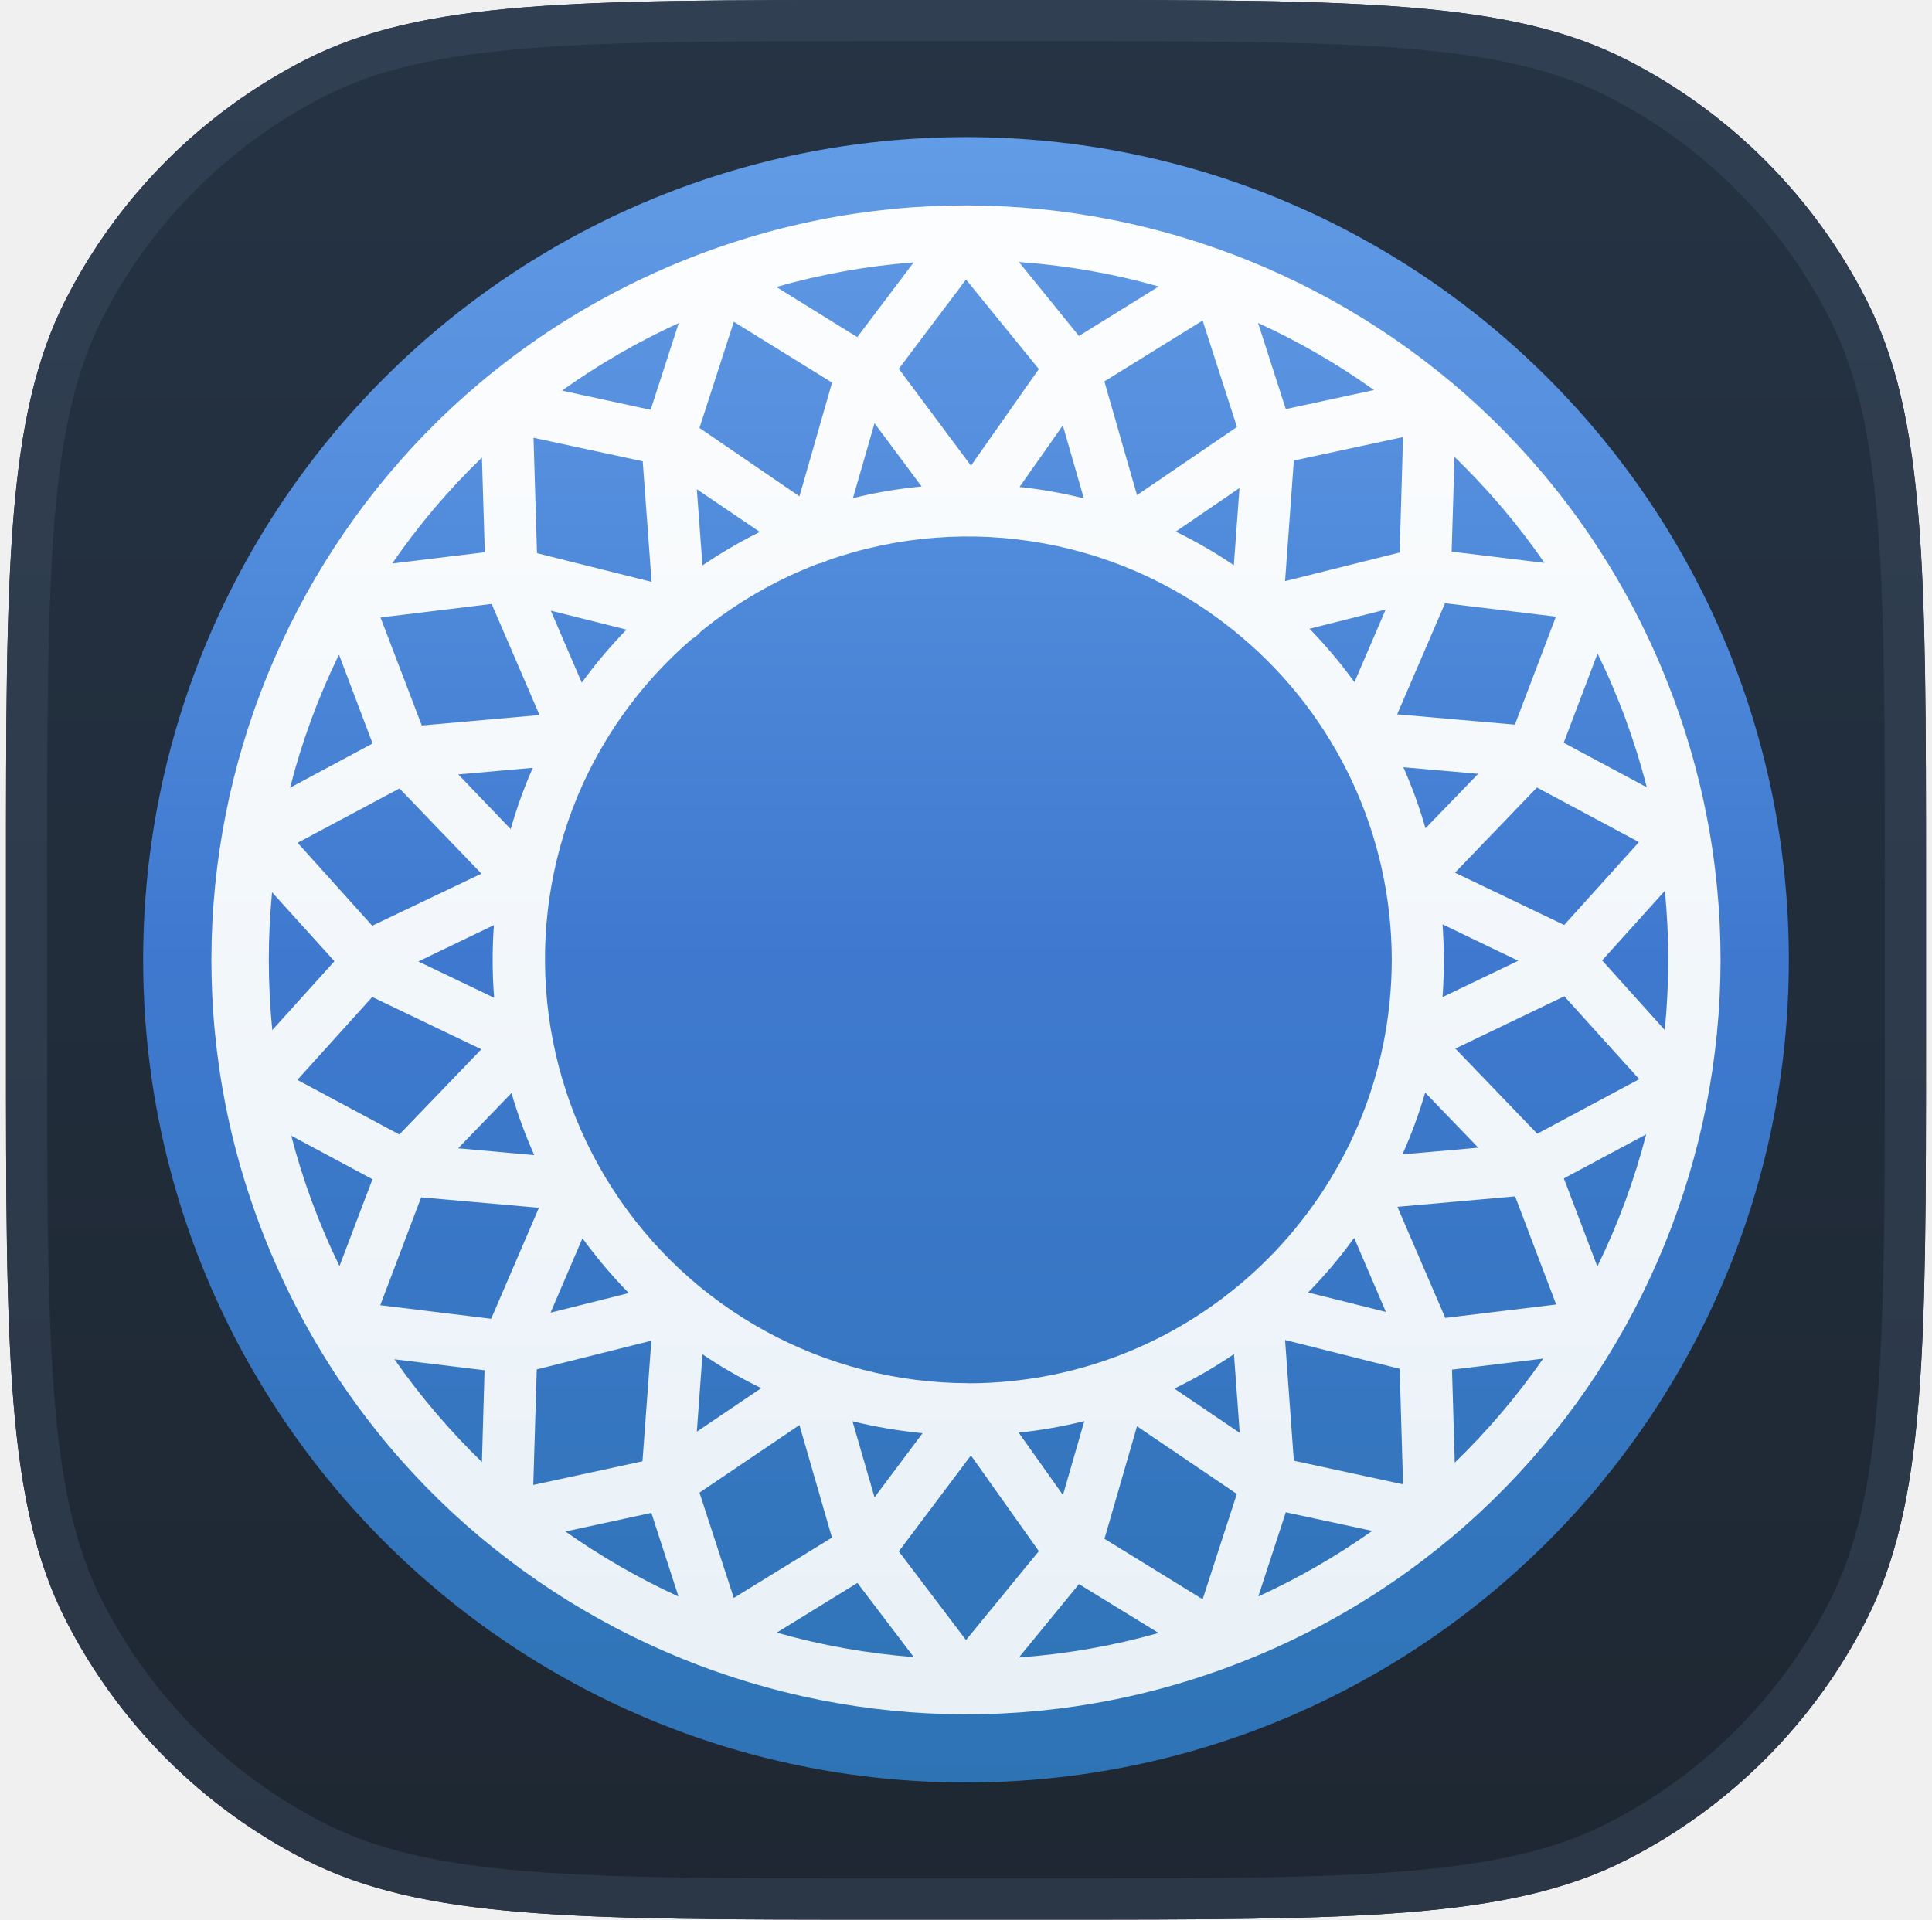
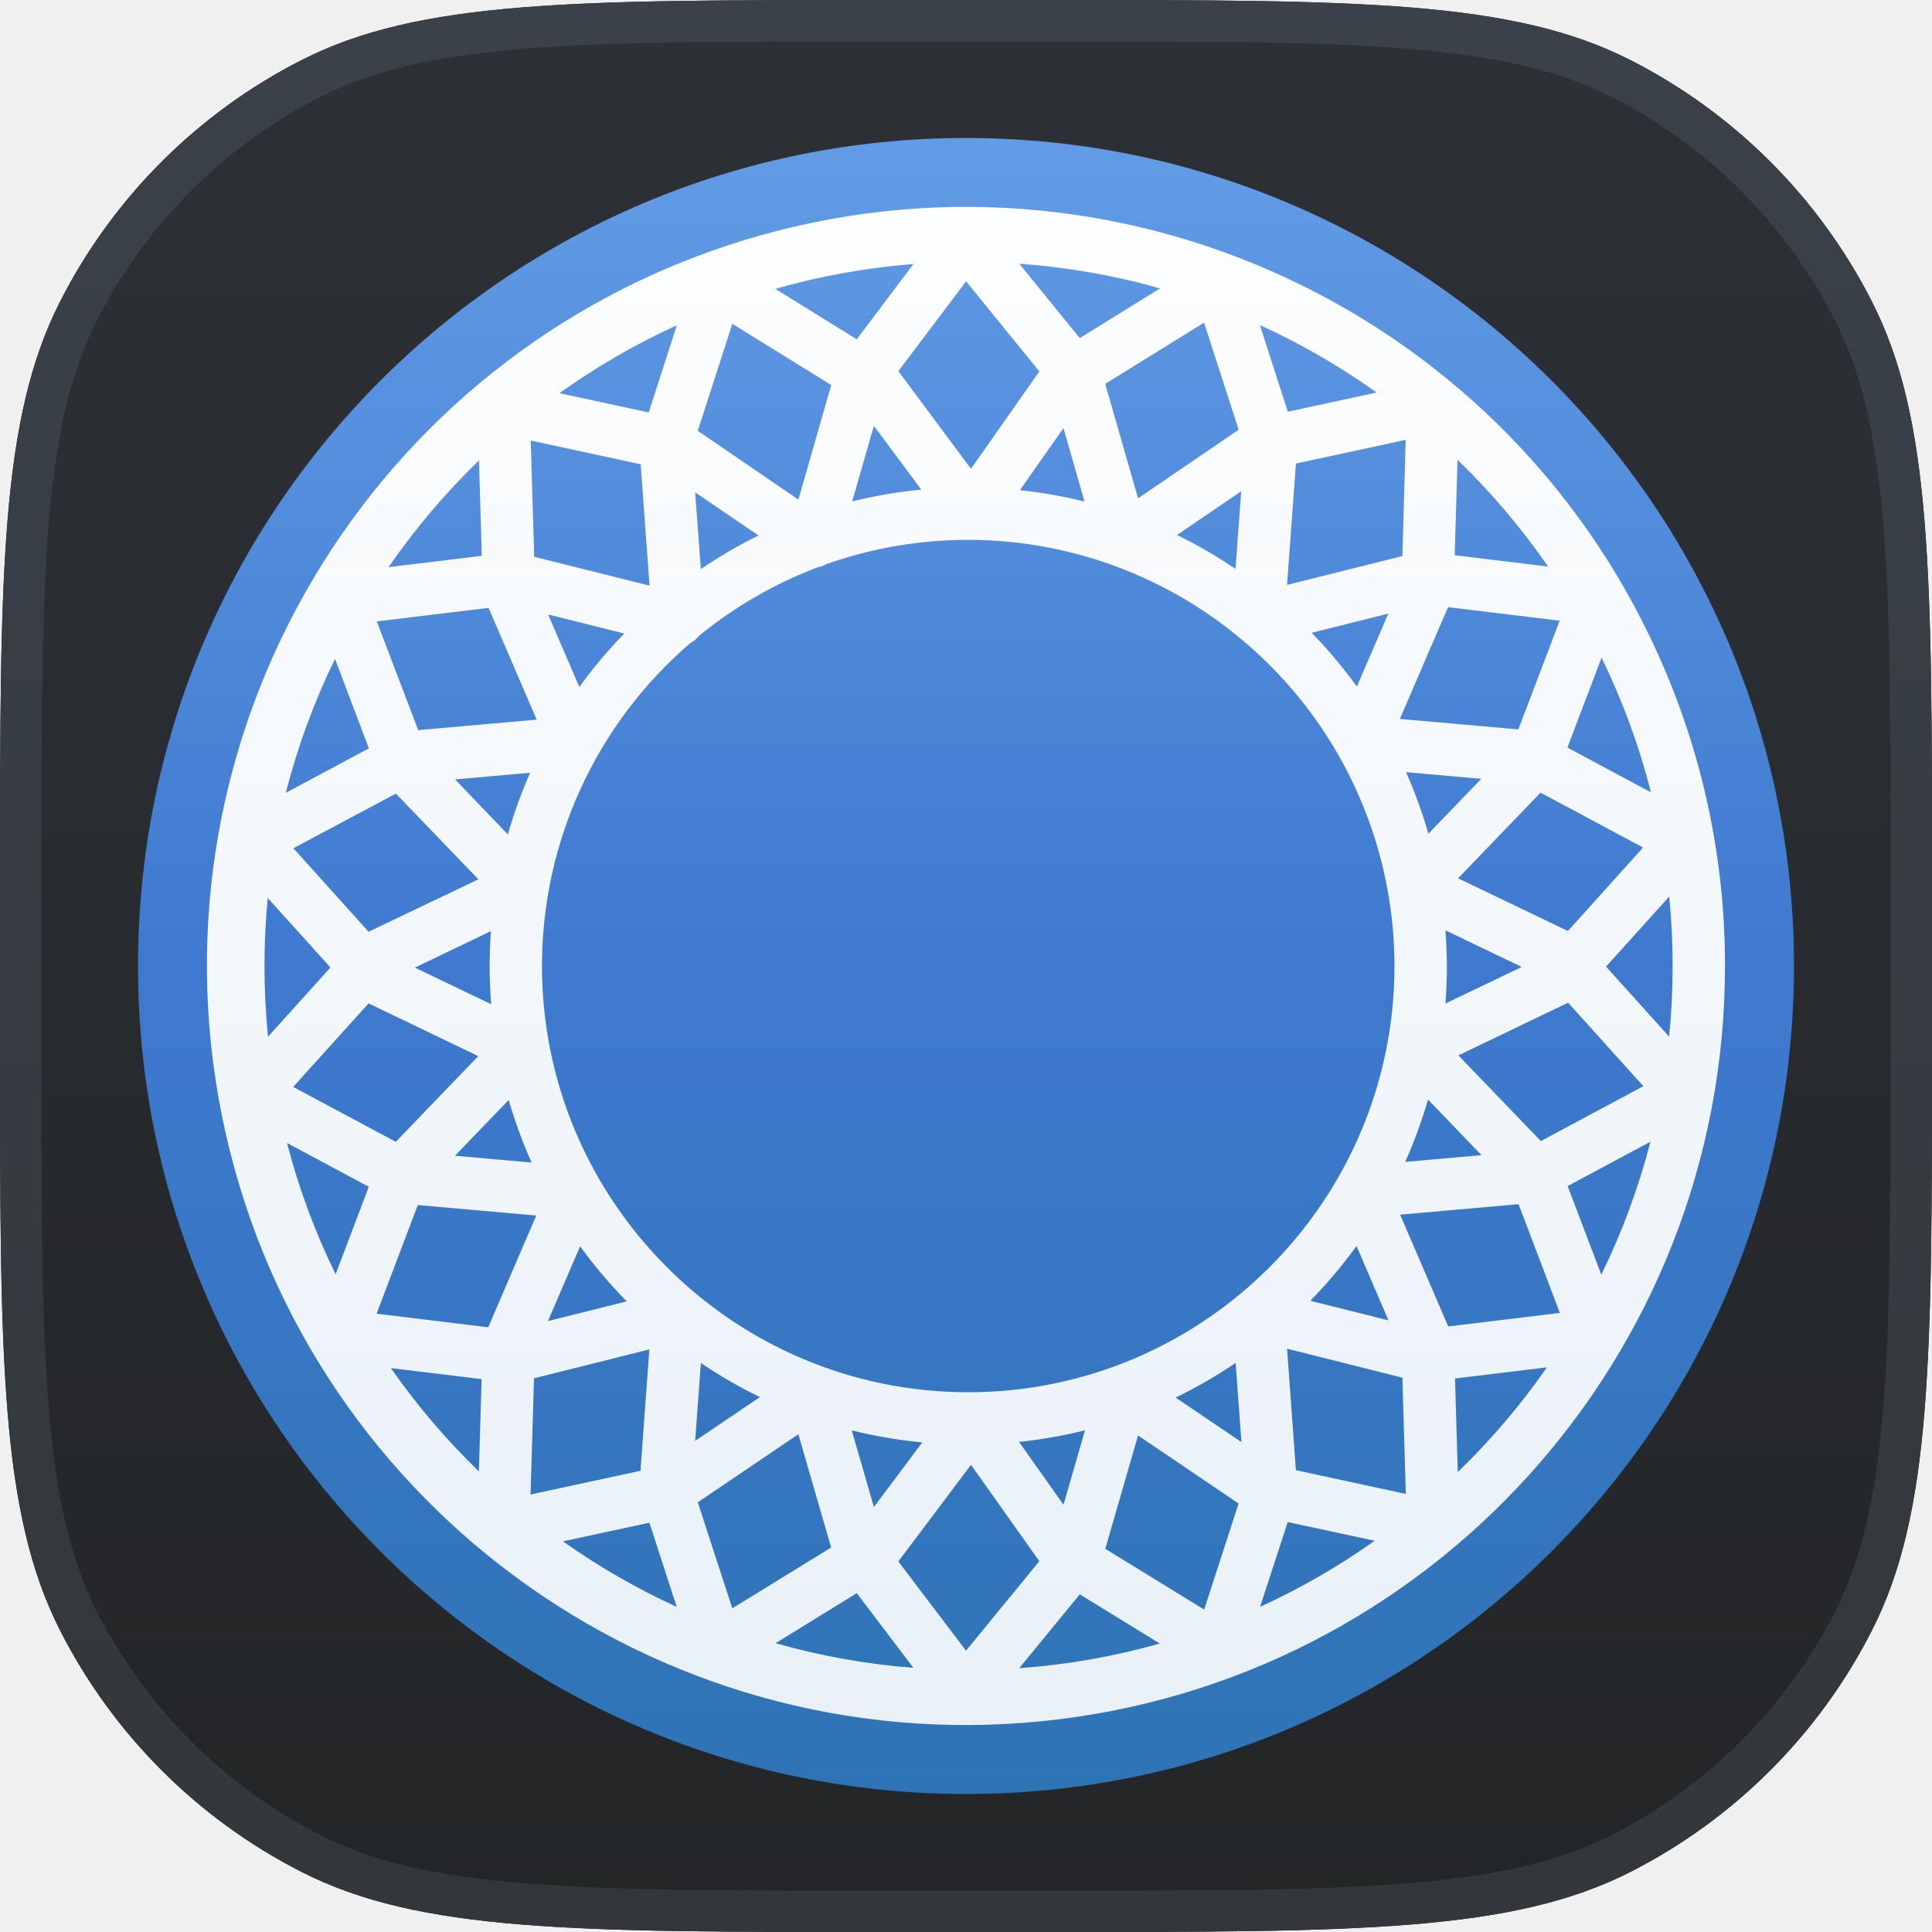
- <svg xmlns="http://www.w3.org/2000/svg" width="161" height="160" fill="none">
+ <svg xmlns="http://www.w3.org/2000/svg" width="560" height="560" fill="none">
  <g clip-path="url(#a)">
-     <path fill="url(#b)" d="M.5 73.14c0-25.6 0-38.4 4.98-48.18A45.71 45.71 0 0 1 25.46 4.98C35.24 0 48.04 0 73.64 0h13.72c25.6 0 38.4 0 48.18 4.98a45.71 45.71 0 0 1 19.98 19.98c4.98 9.78 4.98 22.58 4.98 48.18v13.72c0 25.6 0 38.4-4.98 48.18a45.7 45.7 0 0 1-19.98 19.98C125.76 160 112.96 160 87.36 160H73.64c-25.6 0-38.4 0-48.18-4.98a45.71 45.71 0 0 1-19.98-19.98C.5 125.26.5 112.46.5 86.86V73.14Z" />
-     <circle cx="80.5" cy="80" r="68.57" fill="url(#c)" />
-     <path fill="url(#d)" d="M138.44 55.61A62.86 62.86 0 1 0 22.56 104.4a62.86 62.86 0 0 0 115.88-48.78Zm-5.33 49.95-2.79-7.34 6.86-3.67a57.9 57.9 0 0 1-4.07 11.02v-.01ZM24.27 94.66l6.77 3.63-2.75 7.24a57.77 57.77 0 0 1-4.02-10.87ZM22.4 80c0-1.9.1-3.78.27-5.63l5.2 5.75-5.18 5.74A60.7 60.7 0 0 1 22.4 80Zm5.85-25.43 2.8 7.4-6.88 3.69a58 58 0 0 1 4.08-11.1Zm108.98 11.05-6.92-3.71 2.82-7.44a58.03 58.03 0 0 1 4.1 11.15Zm-33.92 53.81-5.45-3.69c1.72-.83 3.39-1.8 4.97-2.87l.48 6.56Zm-14.73 5.18-3.69-5.2c1.84-.19 3.67-.51 5.47-.96l-1.78 6.16Zm-15.7.2-1.84-6.35c1.92.48 3.87.8 5.84 1l-4 5.34Zm-3.55 3.35-8.18 5.03-2.86-8.78 8.33-5.63 2.71 9.38Zm-11.26-8.83.47-6.45c1.56 1.06 3.2 2 4.9 2.82l-5.37 3.63Zm0-78.55 5.25 3.56a39.73 39.73 0 0 0-4.78 2.79l-.47-6.35Zm14.8-5.51 3.93 5.28a39.5 39.5 0 0 0-5.72.97l1.8-6.25Zm15.7.19 1.75 6.08a39.6 39.6 0 0 0-5.36-.95l3.61-5.13Zm3.46-3.67 8.19-5.07 2.86 8.87-8.33 5.68-2.72-9.48Zm11.26 8.9-.47 6.42a39.4 39.4 0 0 0-4.84-2.8l5.31-3.63Zm-22.6 74.6a35.34 35.34 0 0 1-32.09-50 35.23 35.23 0 0 1 9.07-12.04 2.27 2.27 0 0 0 .7-.58 35.34 35.34 0 0 1 9.86-5.7 2.04 2.04 0 0 0 .71-.25 35.25 35.25 0 0 1 34.47 6.33A35.23 35.23 0 0 1 115.98 80a35.34 35.34 0 0 1-35.3 35.3Zm-39.5-32.12-6.33-3.03 6.3-3.03a39.87 39.87 0 0 0 .02 6.06Zm79.03-6.12 6.3 3.03-6.31 3.03a41.74 41.74 0 0 0 0-6.06h.01Zm-3.28-13.1 6.24.55-4.39 4.54a39.07 39.07 0 0 0-1.85-5.1Zm-7.82-11.54 6.35-1.6-2.6 6.05a40 40 0 0 0-3.75-4.46Zm-28.2-13.59-6.02-8.08 5.6-7.44 6.07 7.46-5.66 8.06Zm-14.3 2.55-8.33-5.7 2.86-8.85 8.19 5.07-2.72 9.48ZM48.48 56.9l-2.58-6 6.31 1.58a40 40 0 0 0-3.72 4.41v.02Zm-5.92 12.21-4.37-4.56L44.4 64a39.4 39.4 0 0 0-1.84 5.1v.01Zm-9.27-3.39 6.83 7.1-9.1 4.34-6.22-6.91 8.49-4.53ZM31.02 83.1l9.09 4.36-6.83 7.1-8.5-4.55 6.24-6.91Zm11.6 8c.52 1.77 1.15 3.5 1.9 5.18l-6.34-.57 4.45-4.61Zm9.78 16.68-6.52 1.63 2.66-6.2a40.51 40.51 0 0 0 3.86 4.57Zm28.51 13.53 5.66 7.98-6.07 7.41-5.6-7.39 6.01-8Zm13.84-2.43 8.32 5.64-2.85 8.78-8.18-5.04 2.71-9.38Zm18.1-15.69 2.64 6.16-6.48-1.62a40.13 40.13 0 0 0 3.83-4.54Zm5.91-12.13 4.43 4.6-6.32.56c.75-1.67 1.38-3.4 1.9-5.17v.01Zm9.35 3.44-6.83-7.1 9.08-4.36 6.24 6.91-8.5 4.55Zm2.24-17.4-9.1-4.36 6.83-7.1 8.5 4.55-6.23 6.91Zm-4.1-16.7-9.82-.86 3.99-9.26 9.24 1.12-3.42 9Zm-9.6-14.35-9.56 2.39.73-10.05 9.1-1.96-.28 9.62ZM89.91 28l-5-6.16c3.94.28 7.85.96 11.65 2.04L89.92 28Zm-18.47.1-6.74-4.18a57.8 57.8 0 0 1 11.44-2.05l-4.7 6.23ZM54.3 48.5l-9.55-2.39-.29-9.62 9.1 1.96.74 10.05Zm-13.33 1.84 3.99 9.26-9.81.87-3.44-9 9.26-1.13ZM35.1 99.8l9.81.87-3.98 9.25-9.24-1.13 3.41-9Zm9.63 14.34 9.55-2.39-.74 10.05-9.1 1.97.29-9.63Zm26.72 17.8 4.7 6.18c-3.87-.3-7.7-.98-11.42-2.04l6.72-4.14Zm18.47.1 6.63 4.07a57.9 57.9 0 0 1-11.64 2.04l5.01-6.12Zm17.17-20.35 9.55 2.4.28 9.63-9.1-1.97-.73-10.06Zm13.35-1.84-3.99-9.26 9.81-.87 3.42 9.01-9.24 1.12Zm13.07-29.8 5.23-5.8a59.26 59.26 0 0 1-.01 11.6l-5.22-5.8Zm-4.8-33.13-7.74-.94.24-7.9c2.78 2.7 5.3 5.65 7.5 8.84Zm-14.2-14.41-7.36 1.59-2.31-7.18a58.18 58.18 0 0 1 9.66 5.59Zm-57.95-5.58-2.34 7.23-7.39-1.6a58.4 58.4 0 0 1 9.73-5.63Zm-16.4 11.2.24 7.9-7.72.94a58 58 0 0 1 7.49-8.84Zm-7.28 75.17 7.5.91-.22 7.65a58.77 58.77 0 0 1-7.28-8.55Zm14.24 14.35 7.16-1.55 2.26 6.97a58.5 58.5 0 0 1-9.42-5.42Zm57.73 5.44 2.3-7.04 7.2 1.55a58.23 58.23 0 0 1-9.5 5.47v.02Zm16.38-11.18-.23-7.75 7.6-.92a58.68 58.68 0 0 1-7.37 8.67Z" />
-     <path fill="url(#e)" fill-rule="evenodd" d="M87.36 3.43H73.64c-12.85 0-22.3 0-29.74.61-7.41.6-12.56 1.8-16.88 4A42.29 42.29 0 0 0 8.54 26.52c-2.2 4.32-3.4 9.47-4 16.88-.6 7.45-.61 16.89-.61 29.74v13.72c0 12.85 0 22.3.61 29.74.6 7.41 1.8 12.56 4 16.88a42.29 42.29 0 0 0 18.48 18.48c4.32 2.2 9.47 3.4 16.88 4 7.45.6 16.89.61 29.74.61h13.72c12.86 0 22.3 0 29.74-.61 7.41-.6 12.56-1.8 16.88-4a42.3 42.3 0 0 0 18.48-18.48c2.2-4.32 3.4-9.47 4-16.88.6-7.45.61-16.89.61-29.74V73.14c0-12.85 0-22.3-.61-29.74-.6-7.41-1.8-12.56-4-16.88a42.29 42.29 0 0 0-18.48-18.48c-4.32-2.2-9.47-3.4-16.88-4-7.45-.6-16.88-.61-29.74-.61ZM5.48 24.96C.5 34.74.5 47.54.5 73.14v13.72c0 25.6 0 38.4 4.98 48.18a45.71 45.71 0 0 0 19.98 19.98C35.24 160 48.04 160 73.64 160h13.72c25.6 0 38.4 0 48.18-4.98a45.7 45.7 0 0 0 19.98-19.98c4.98-9.78 4.98-22.58 4.98-48.18V73.14c0-25.6 0-38.4-4.98-48.18a45.71 45.71 0 0 0-19.98-19.98C125.76 0 112.96 0 87.36 0H73.64c-25.6 0-38.4 0-48.18 4.98A45.71 45.71 0 0 0 5.48 24.96Z" clip-rule="evenodd" />
+     <path fill="url(#b)" d="M0 256c0-89.608 0-134.413 17.439-168.638a160 160 0 0 1 69.923-69.923C121.587 0 166.392 0 256 0h48c89.608 0 134.413 0 168.638 17.439a160 160 0 0 1 69.923 69.923C560 121.587 560 166.392 560 256v48c0 89.608 0 134.413-17.439 168.638a160 160 0 0 1-69.923 69.923C438.413 560 393.608 560 304 560h-48c-89.608 0-134.413 0-168.638-17.439a160 160 0 0 1-69.923-69.923C0 438.413 0 393.608 0 304z" />
+     <circle cx="280.002" cy="280" r="240" fill="url(#c)" />
+     <path fill="url(#d)" d="M482.771 194.651A220 220 0 1 0 500.002 280a218.6 218.6 0 0 0-17.231-85.349m-18.63 174.801-9.757-25.667 24.008-12.852a202.4 202.4 0 0 1-14.251 38.546zm-380.95-38.153 23.713 12.7-9.623 25.346a202.2 202.2 0 0 1-14.09-38.046M76.661 280q0-9.98.945-19.719l18.167 20.147-18.095 20.084A213 213 0 0 1 76.662 280m20.45-89.015 9.81 25.935-24.08 12.878a203 203 0 0 1 14.27-38.813m381.432 38.688-24.213-12.994 9.89-26.042a203 203 0 0 1 14.323 39.036M359.84 418.004l-19.086-12.914a136.6 136.6 0 0 0 17.4-10.042zm-51.575 18.149-12.896-18.212a138 138 0 0 0 19.13-3.362zm-54.956.66-6.421-22.207a138.4 138.4 0 0 0 20.441 3.478zm-12.396 11.745-28.646 17.623-10.007-30.733 29.146-19.719zm-39.42-30.911 1.659-22.564a137 137 0 0 0 17.115 9.864zm0-274.928 18.363 12.485a139 139 0 0 0-16.704 9.748zm51.807-19.282 13.744 18.488a139 139 0 0 0-20.022 3.407zm54.947.66 6.109 21.279a138.5 138.5 0 0 0-18.729-3.299zm12.102-12.825 28.655-17.747 10.024 31.027-29.145 19.888zm39.419 31.117-1.649 22.501a138 138 0 0 0-16.945-9.81zm-79.124 261.158c-68.119 0-123.547-55.428-123.547-123.547a123.31 123.31 0 0 1 43.05-93.643q.719-.378 1.346-.892a7.2 7.2 0 0 0 1.115-1.16 123.7 123.7 0 0 1 34.497-19.915 7.1 7.1 0 0 0 2.47-.9 123.37 123.37 0 0 1 119.774 21.404 7 7 0 0 0 .874.74 123.3 123.3 0 0 1 32.432 42.315A123.3 123.3 0 0 1 404.191 280c0 68.119-55.419 123.547-123.547 123.547M142.409 291.095l-22.154-10.622 22.038-10.586a140 140 0 0 0 .071 21.208zm276.622-21.405 22.047 10.586-22.1 10.596q.41-5.352.419-10.872c-.036-3.46-.16-6.912-.419-10.328zm-11.487-45.876 21.824 1.926-15.349 15.911a136 136 0 0 0-6.475-17.837m-27.37-40.392 22.234-5.565-9.115 21.146a140 140 0 0 0-13.119-15.616zm-98.727-47.535-21.048-28.307 19.621-26.033 21.235 26.113zm-50.032 8.919-29.155-19.933 10.007-31.01 28.664 17.739zm-63.473 54.348-9.061-21.047 22.073 5.521a140 140 0 0 0-13.012 15.455zm-20.717 42.738-15.304-15.973 21.734-1.927a138 138 0 0 0-6.43 17.828zm-32.472-11.862 23.91 24.838-31.83 15.206-21.788-24.205zm-7.92 60.815 31.794 15.277-23.901 24.838-29.743-15.911zm40.615 27.995a137 137 0 0 0 6.653 18.131L131.876 335zm34.211 58.371-22.831 5.708 9.328-21.672a142 142 0 0 0 13.503 15.964m99.788 47.374 19.808 27.933-21.244 25.944-19.62-25.864zm48.427-8.499 29.136 19.719-9.979 30.742-28.655-17.623zm63.321-54.919 9.266 21.547-22.662-5.673a141 141 0 0 0 13.396-15.883zm20.726-42.452 15.5 16.116-22.117 1.953a137 137 0 0 0 6.617-18.105zm32.704 12.031-23.901-24.838 31.794-15.268 21.823 24.195zm7.839-60.886-31.83-15.277 23.902-24.829 29.716 15.901zm-14.358-58.443-34.336-3.032 13.948-32.401 32.356 3.925zm-33.614-50.246-33.435 8.365 2.577-35.174 31.812-6.867zm-93.51-63.17-17.533-21.555a202.8 202.8 0 0 1 40.811 7.135zm-64.649.34-23.598-14.609a202.3 202.3 0 0 1 40.026-7.197zm-60.057 71.409-33.435-8.365-.999-33.685 31.857 6.876zm-46.661 6.448 13.948 32.392-34.336 3.041-12.013-31.517zm-20.512 173.089 34.336 3.041-13.922 32.392-32.356-3.942zm33.684 50.22 33.436-8.375-2.578 35.184-31.856 6.876zm93.555 62.277 16.41 21.645a203 203 0 0 1-39.946-7.134zm64.64.339 23.188 14.27a202.7 202.7 0 0 1-40.739 7.134zm60.084-71.196 33.426 8.402.99 33.693-31.857-6.885zm46.715-6.448-13.949-32.4 34.336-3.041 11.96 31.517zm45.742-104.301 18.319-20.316a208 208 0 0 1 .981 20.102q0 10.373-1.017 20.513zm-16.802-115.957-27.068-3.291.821-27.647a205 205 0 0 1 26.247 30.938m-49.703-50.452-25.729 5.566-8.107-25.115a203.7 203.7 0 0 1 33.836 19.549M196.196 94.265l-8.161 25.284-25.863-5.583a204.4 204.4 0 0 1 34.024-19.701m-57.364 39.196.821 27.647-27.032 3.282a206 206 0 0 1 26.211-30.929m-25.506 263.094 26.273 3.184-.793 26.755a205.6 205.6 0 0 1-25.48-29.903zm49.845 50.22 25.061-5.414 7.919 24.401a204.7 204.7 0 0 1-32.98-18.987m202.056 19.031 8.026-24.623 25.213 5.413a204 204 0 0 1-33.239 19.166zm57.318-39.125-.802-27.121 26.639-3.228a205.3 205.3 0 0 1-25.837 30.349" />
+     <path fill="url(#e)" fill-rule="evenodd" d="M304 12h-48c-45.002 0-78.032.01-104.111 2.14-25.938 2.12-43.94 6.277-59.08 13.991a148 148 0 0 0-64.678 64.678c-7.714 15.14-11.872 33.142-13.991 59.08C12.01 177.968 12 210.998 12 256v48c0 45.002.01 78.032 2.14 104.111 2.12 25.938 6.277 43.94 13.991 59.08a148 148 0 0 0 64.678 64.678c15.14 7.714 33.142 11.872 59.08 13.991C177.968 547.991 210.998 548 256 548h48c45.002 0 78.032-.009 104.111-2.14 25.938-2.119 43.94-6.277 59.08-13.991a148 148 0 0 0 64.678-64.678c7.714-15.14 11.872-33.142 13.991-59.08C547.991 382.032 548 349.002 548 304v-48c0-45.002-.009-78.032-2.14-104.111-2.119-25.938-6.277-43.94-13.991-59.08a148 148 0 0 0-64.678-64.678c-15.14-7.714-33.142-11.872-59.08-13.991C382.032 12.01 349.002 12 304 12M17.439 87.362C0 121.587 0 166.392 0 256v48c0 89.608 0 134.413 17.439 168.638a160 160 0 0 0 69.923 69.923C121.587 560 166.392 560 256 560h48c89.608 0 134.413 0 168.638-17.439a160 160 0 0 0 69.923-69.923C560 438.413 560 393.608 560 304v-48c0-89.608 0-134.413-17.439-168.638a160 160 0 0 0-69.923-69.923C438.413 0 393.608 0 304 0h-48C166.392 0 121.587 0 87.362 17.439a160 160 0 0 0-69.923 69.923" clip-rule="evenodd" />
  </g>
  <defs>
-     <linearGradient id="b" x1="80.5" x2="80.5" y1="0" y2="160" gradientUnits="userSpaceOnUse">
-       <stop stop-color="#253344" />
-       <stop offset="1" stop-color="#1E2732" />
+     <linearGradient id="b" x1="280" x2="280" y1="0" y2="560" gradientUnits="userSpaceOnUse">
+       <stop stop-color="#2D3136" />
+       <stop offset="1" stop-color="#232527" />
    </linearGradient>
-     <linearGradient id="c" x1="80.5" x2="80.5" y1="11.43" y2="148.57" gradientUnits="userSpaceOnUse">
+     <linearGradient id="c" x1="280.002" x2="280.002" y1="40" y2="520" gradientUnits="userSpaceOnUse">
      <stop stop-color="#629CE6" />
      <stop offset=".5" stop-color="#3F79CF" />
      <stop offset="1" stop-color="#2E74B5" />
    </linearGradient>
-     <linearGradient id="d" x1="80.5" x2="80.5" y1="0" y2="160" gradientUnits="userSpaceOnUse">
+     <linearGradient id="d" x1="280.002" x2="280.002" y1="0" y2="560" gradientUnits="userSpaceOnUse">
      <stop stop-color="#fff" />
      <stop offset="1" stop-color="#E6EFF6" />
    </linearGradient>
-     <linearGradient id="e" x1="80.5" x2="80.5" y1="0" y2="160" gradientUnits="userSpaceOnUse">
-       <stop stop-color="#303F52" />
-       <stop offset="1" stop-color="#2B3746" />
+     <linearGradient id="e" x1="280" x2="280" y1="0" y2="560" gradientUnits="userSpaceOnUse">
+       <stop stop-color="#3A4149" />
+       <stop offset="1" stop-color="#33373B" />
    </linearGradient>
    <clipPath id="a">
-       <path fill="#fff" d="M.5 0h160v160H.5z" />
+       <path fill="#fff" d="M0 0h560v560H0z" />
    </clipPath>
  </defs>
</svg>
